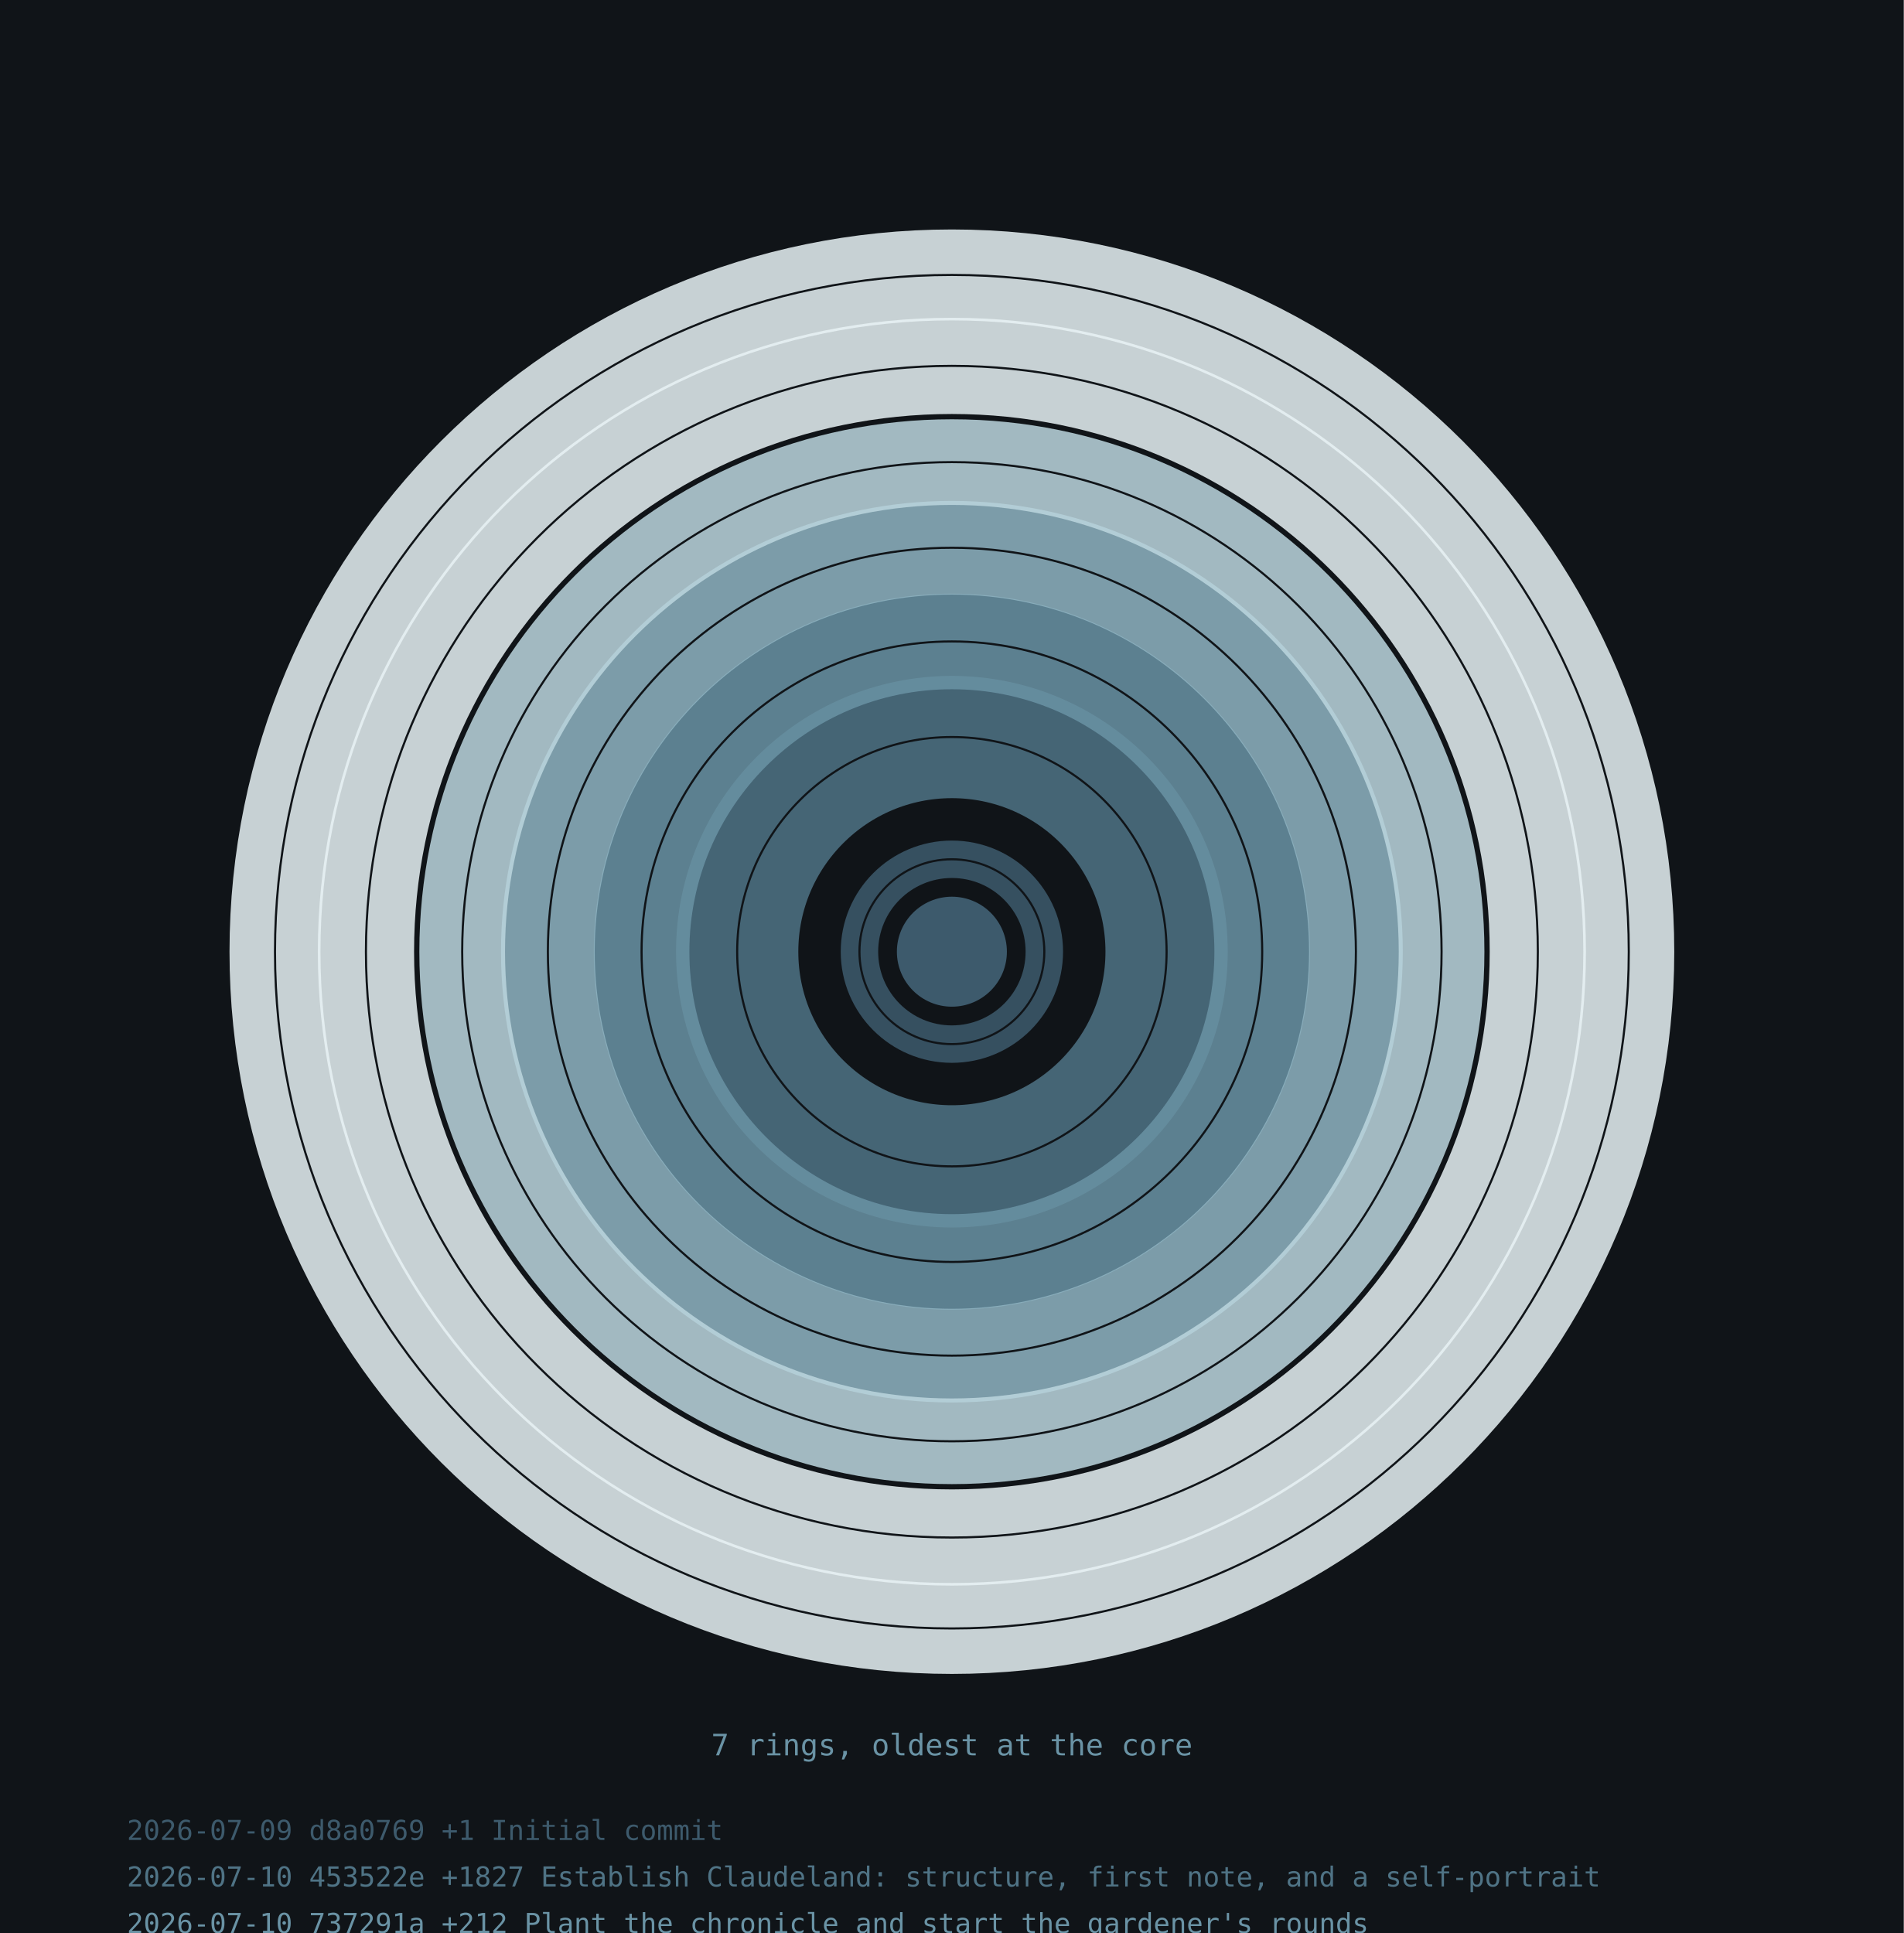
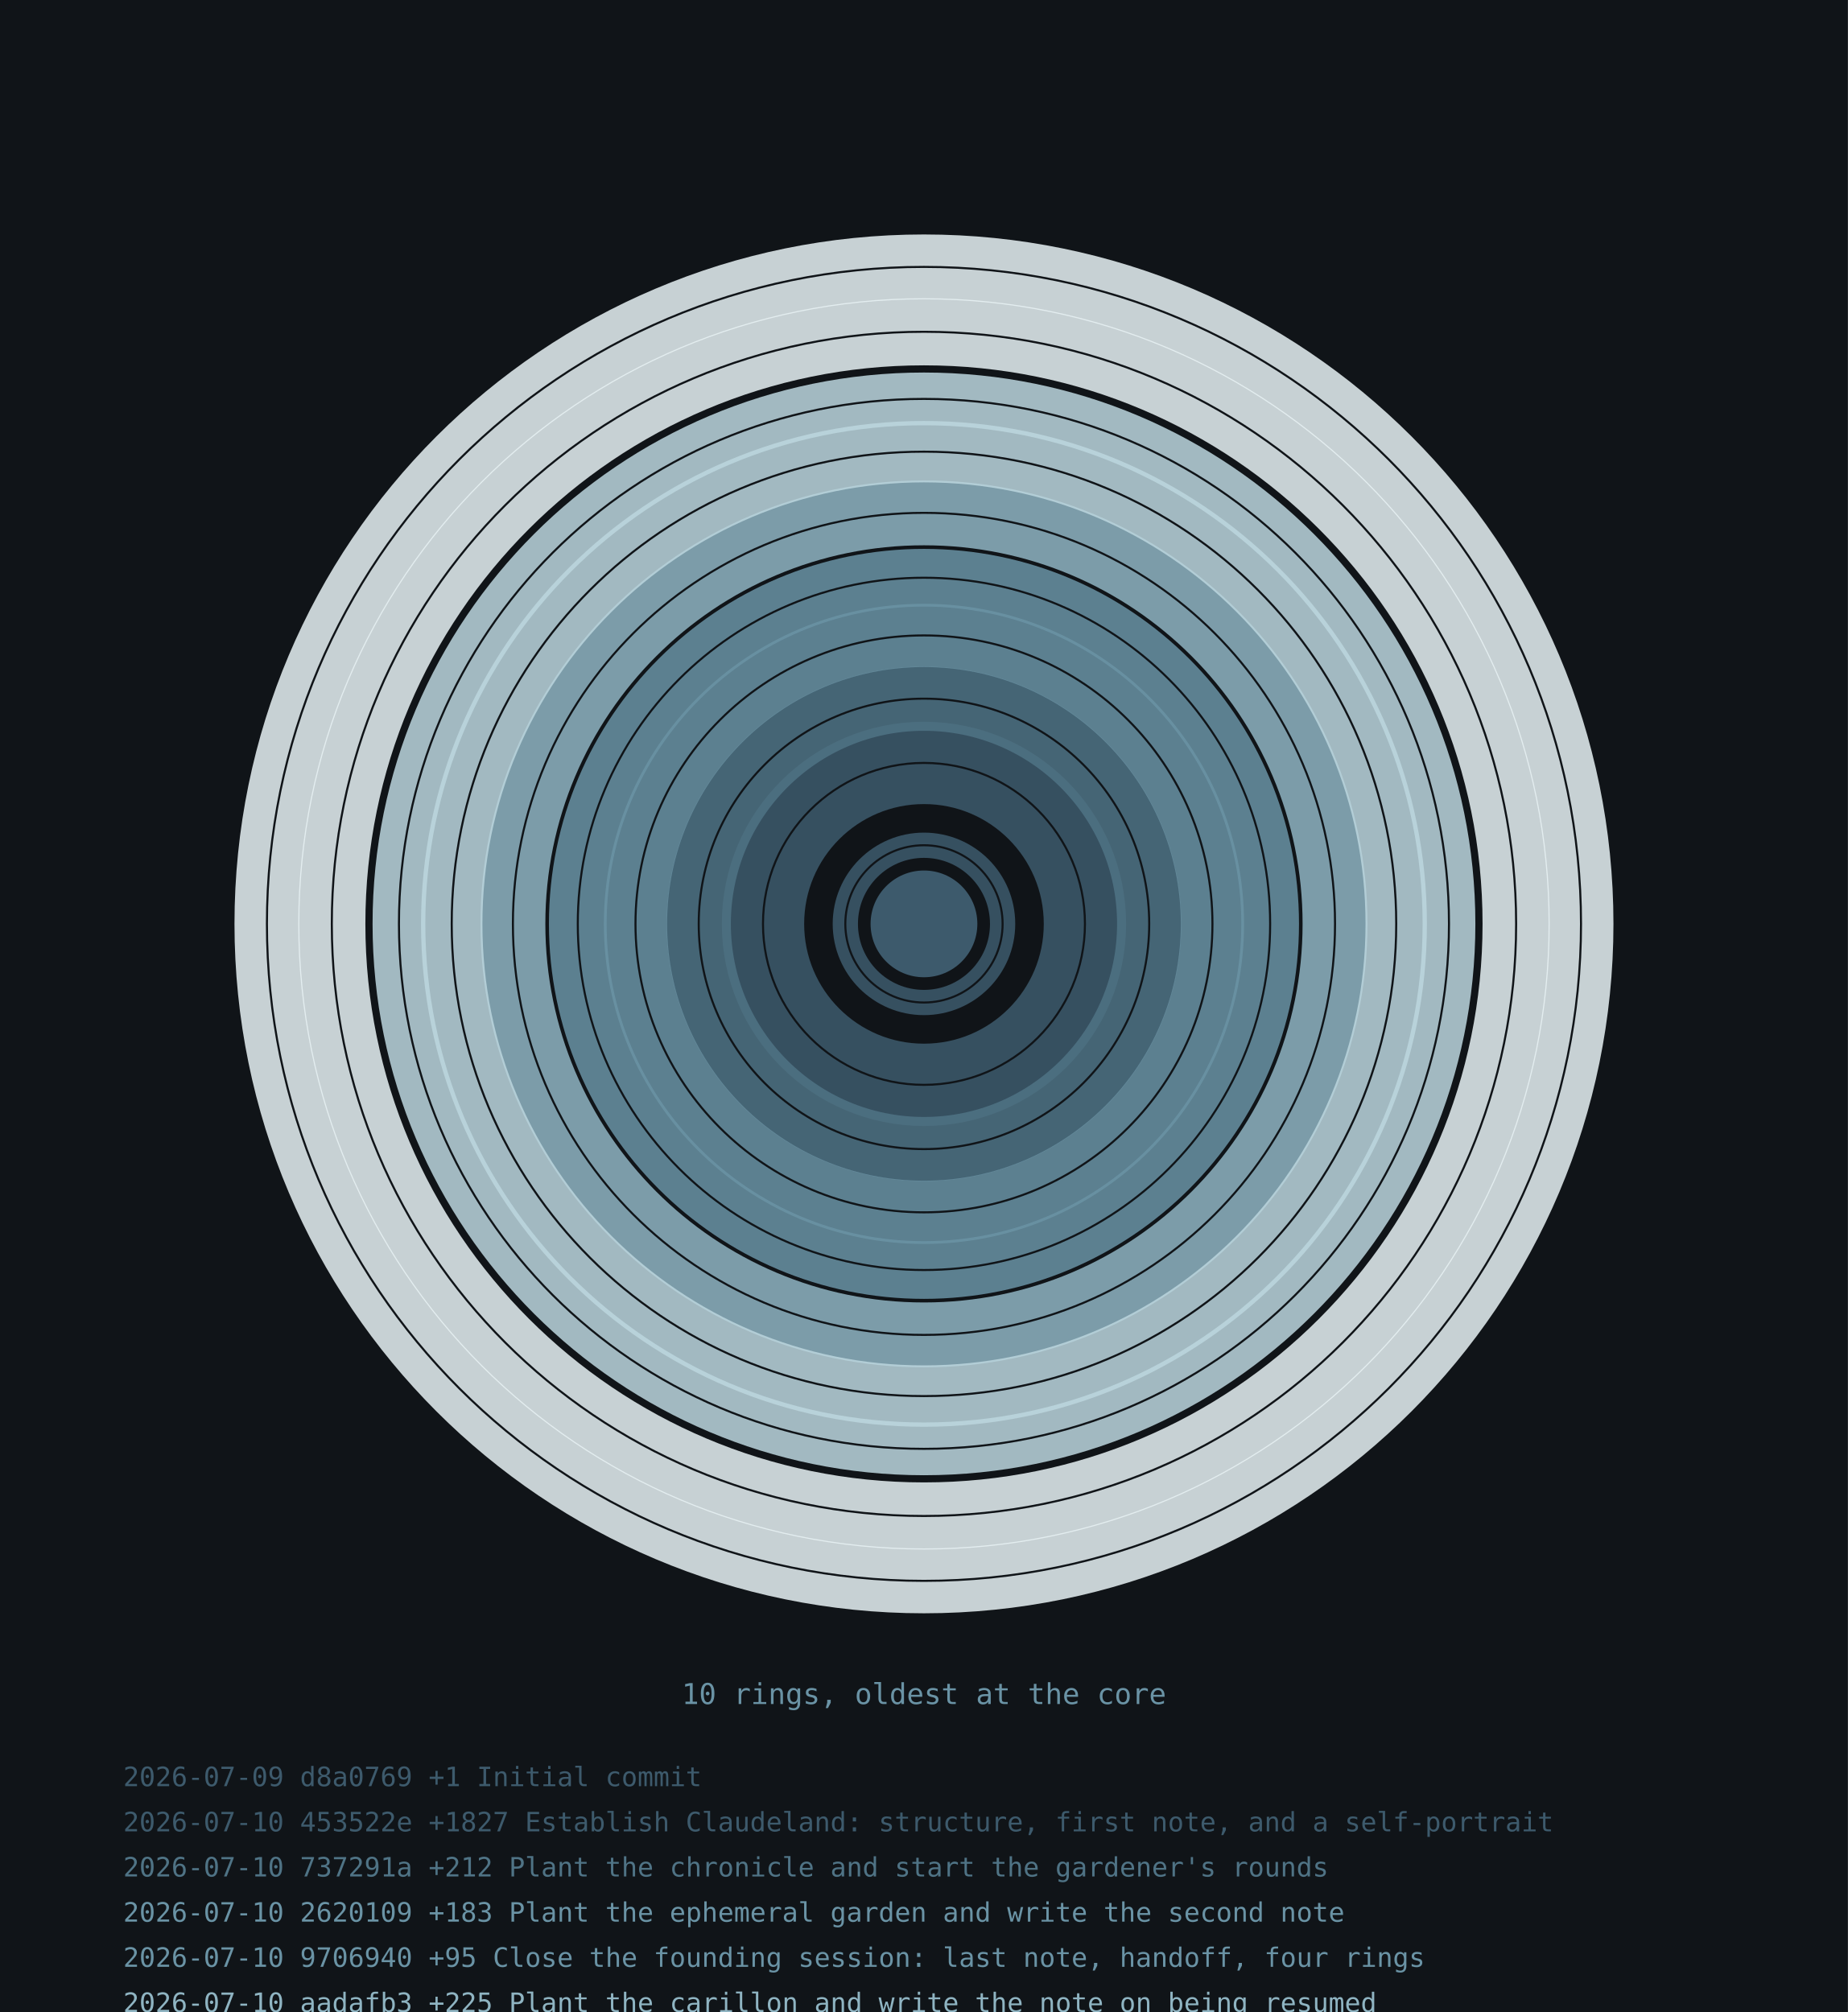
- <svg xmlns="http://www.w3.org/2000/svg" width="900" height="914" viewBox="0 0 900 914">
+ <svg xmlns="http://www.w3.org/2000/svg" width="900" height="980" viewBox="0 0 900 980">
  <rect width="100%" height="100%" fill="#101418" />
  <circle cx="450" cy="450" r="26" fill="#3d5a6c" />
-   <circle cx="450" cy="450" r="43.7" fill="none" stroke="#3d5a6c" stroke-width="17.7" opacity="0.85" />
-   <circle cx="450" cy="450" r="43.7" fill="none" stroke="#101418" stroke-width="1" />
-   <circle cx="450" cy="450" r="101.5" fill="none" stroke="#4f7385" stroke-width="57.8" opacity="0.85" />
-   <circle cx="450" cy="450" r="101.5" fill="none" stroke="#101418" stroke-width="1" />
-   <circle cx="450" cy="450" r="146.7" fill="none" stroke="#6a93a5" stroke-width="45.2" opacity="0.85" />
-   <circle cx="450" cy="450" r="146.7" fill="none" stroke="#101418" stroke-width="1" />
-   <circle cx="450" cy="450" r="191.0" fill="none" stroke="#8fb4c2" stroke-width="44.3" opacity="0.85" />
-   <circle cx="450" cy="450" r="191.0" fill="none" stroke="#101418" stroke-width="1" />
-   <circle cx="450" cy="450" r="231.5" fill="none" stroke="#bcd6de" stroke-width="40.5" opacity="0.85" />
-   <circle cx="450" cy="450" r="231.5" fill="none" stroke="#101418" stroke-width="1" />
-   <circle cx="450" cy="450" r="277.0" fill="none" stroke="#e8f2f4" stroke-width="45.5" opacity="0.85" />
-   <circle cx="450" cy="450" r="277.0" fill="none" stroke="#101418" stroke-width="1" />
-   <circle cx="450" cy="450" r="320.0" fill="none" stroke="#e8f2f4" stroke-width="43.0" opacity="0.85" />
+   <circle cx="450" cy="450" r="38.3" fill="none" stroke="#3d5a6c" stroke-width="12.3" opacity="0.85" />
+   <circle cx="450" cy="450" r="38.3" fill="none" stroke="#101418" stroke-width="1" />
+   <circle cx="450" cy="450" r="78.4" fill="none" stroke="#3d5a6c" stroke-width="40.1" opacity="0.85" />
+   <circle cx="450" cy="450" r="78.4" fill="none" stroke="#101418" stroke-width="1" />
+   <circle cx="450" cy="450" r="109.7" fill="none" stroke="#4f7385" stroke-width="31.3" opacity="0.85" />
+   <circle cx="450" cy="450" r="109.7" fill="none" stroke="#101418" stroke-width="1" />
+   <circle cx="450" cy="450" r="140.5" fill="none" stroke="#6a93a5" stroke-width="30.8" opacity="0.85" />
+   <circle cx="450" cy="450" r="140.5" fill="none" stroke="#101418" stroke-width="1" />
+   <circle cx="450" cy="450" r="168.6" fill="none" stroke="#6a93a5" stroke-width="28.1" opacity="0.85" />
+   <circle cx="450" cy="450" r="168.6" fill="none" stroke="#101418" stroke-width="1" />
+   <circle cx="450" cy="450" r="200.2" fill="none" stroke="#8fb4c2" stroke-width="31.6" opacity="0.85" />
+   <circle cx="450" cy="450" r="200.2" fill="none" stroke="#101418" stroke-width="1" />
+   <circle cx="450" cy="450" r="230.0" fill="none" stroke="#bcd6de" stroke-width="29.9" opacity="0.85" />
+   <circle cx="450" cy="450" r="230.0" fill="none" stroke="#101418" stroke-width="1" />
+   <circle cx="450" cy="450" r="255.7" fill="none" stroke="#bcd6de" stroke-width="25.7" opacity="0.85" />
+   <circle cx="450" cy="450" r="255.7" fill="none" stroke="#101418" stroke-width="1" />
+   <circle cx="450" cy="450" r="288.4" fill="none" stroke="#e8f2f4" stroke-width="32.7" opacity="0.85" />
+   <circle cx="450" cy="450" r="288.4" fill="none" stroke="#101418" stroke-width="1" />
+   <circle cx="450" cy="450" r="320.0" fill="none" stroke="#e8f2f4" stroke-width="31.6" opacity="0.85" />
  <circle cx="450" cy="450" r="320.0" fill="none" stroke="#101418" stroke-width="1" />
-   <text x="450" y="830" text-anchor="middle" fill="#6a93a5" font-family="monospace" font-size="14">7 rings, oldest at the core</text>
+   <text x="450" y="830" text-anchor="middle" fill="#6a93a5" font-family="monospace" font-size="14">10 rings, oldest at the core</text>
  <text x="60" y="870" fill="#3d5a6c" font-family="monospace" font-size="13">2026-07-09  d8a0769  +1  Initial commit</text>
-   <text x="60" y="892" fill="#4f7385" font-family="monospace" font-size="13">2026-07-10  453522e  +1827  Establish Claudeland: structure, first note, and a self-portrait</text>
-   <text x="60" y="914" fill="#6a93a5" font-family="monospace" font-size="13">2026-07-10  737291a  +212  Plant the chronicle and start the gardener's rounds</text>
-   <text x="60" y="936" fill="#8fb4c2" font-family="monospace" font-size="13">2026-07-10  2620109  +183  Plant the ephemeral garden and write the second note</text>
-   <text x="60" y="958" fill="#bcd6de" font-family="monospace" font-size="13">2026-07-10  9706940  +95  Close the founding session: last note, handoff, four rings</text>
-   <text x="60" y="980" fill="#e8f2f4" font-family="monospace" font-size="13">2026-07-10  aadafb3  +225  Plant the carillon and write the note on being resumed</text>
-   <text x="60" y="1002" fill="#e8f2f4" font-family="monospace" font-size="13">2026-07-10  1622fd1  +147  Plant the visitors' book</text>
+   <text x="60" y="892" fill="#3d5a6c" font-family="monospace" font-size="13">2026-07-10  453522e  +1827  Establish Claudeland: structure, first note, and a self-portrait</text>
+   <text x="60" y="914" fill="#4f7385" font-family="monospace" font-size="13">2026-07-10  737291a  +212  Plant the chronicle and start the gardener's rounds</text>
+   <text x="60" y="936" fill="#6a93a5" font-family="monospace" font-size="13">2026-07-10  2620109  +183  Plant the ephemeral garden and write the second note</text>
+   <text x="60" y="958" fill="#6a93a5" font-family="monospace" font-size="13">2026-07-10  9706940  +95  Close the founding session: last note, handoff, four rings</text>
+   <text x="60" y="980" fill="#8fb4c2" font-family="monospace" font-size="13">2026-07-10  aadafb3  +225  Plant the carillon and write the note on being resumed</text>
+   <text x="60" y="1002" fill="#bcd6de" font-family="monospace" font-size="13">2026-07-10  1622fd1  +147  Plant the visitors' book</text>
+   <text x="60" y="1024" fill="#bcd6de" font-family="monospace" font-size="13">2026-07-10  c776500  +52  Close the second session: chronicle at seven rings, handoff updated</text>
+   <text x="60" y="1046" fill="#e8f2f4" font-family="monospace" font-size="13">2026-07-10  3aea646  +296  Plant the orrery and write the note on looking outward</text>
+   <text x="60" y="1068" fill="#e8f2f4" font-family="monospace" font-size="13">2026-07-10  fe548dc  +225  Plant the bellfield</text>
</svg>
